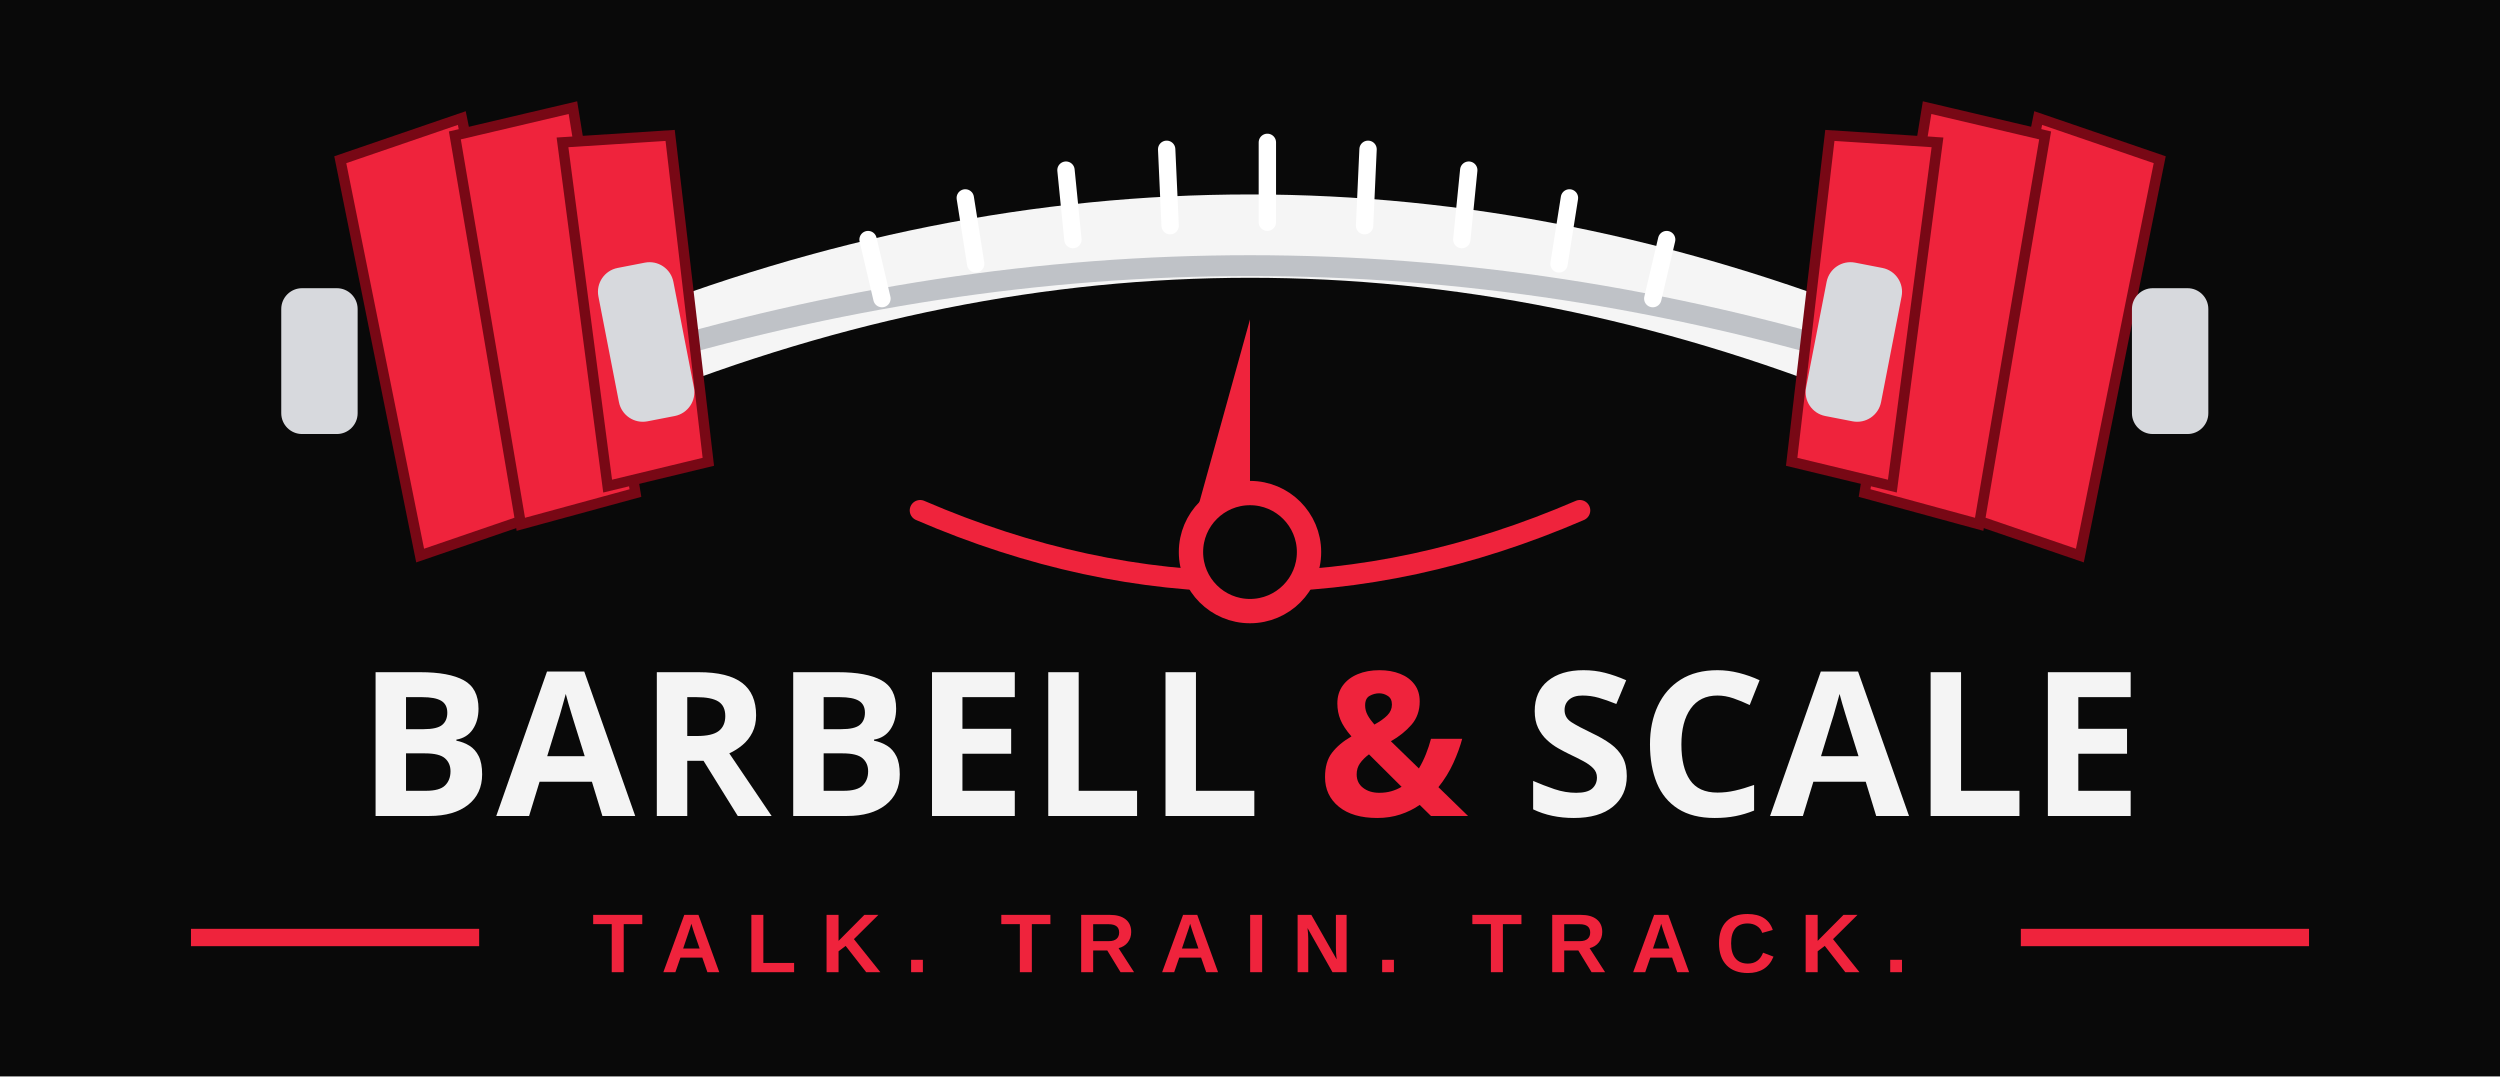
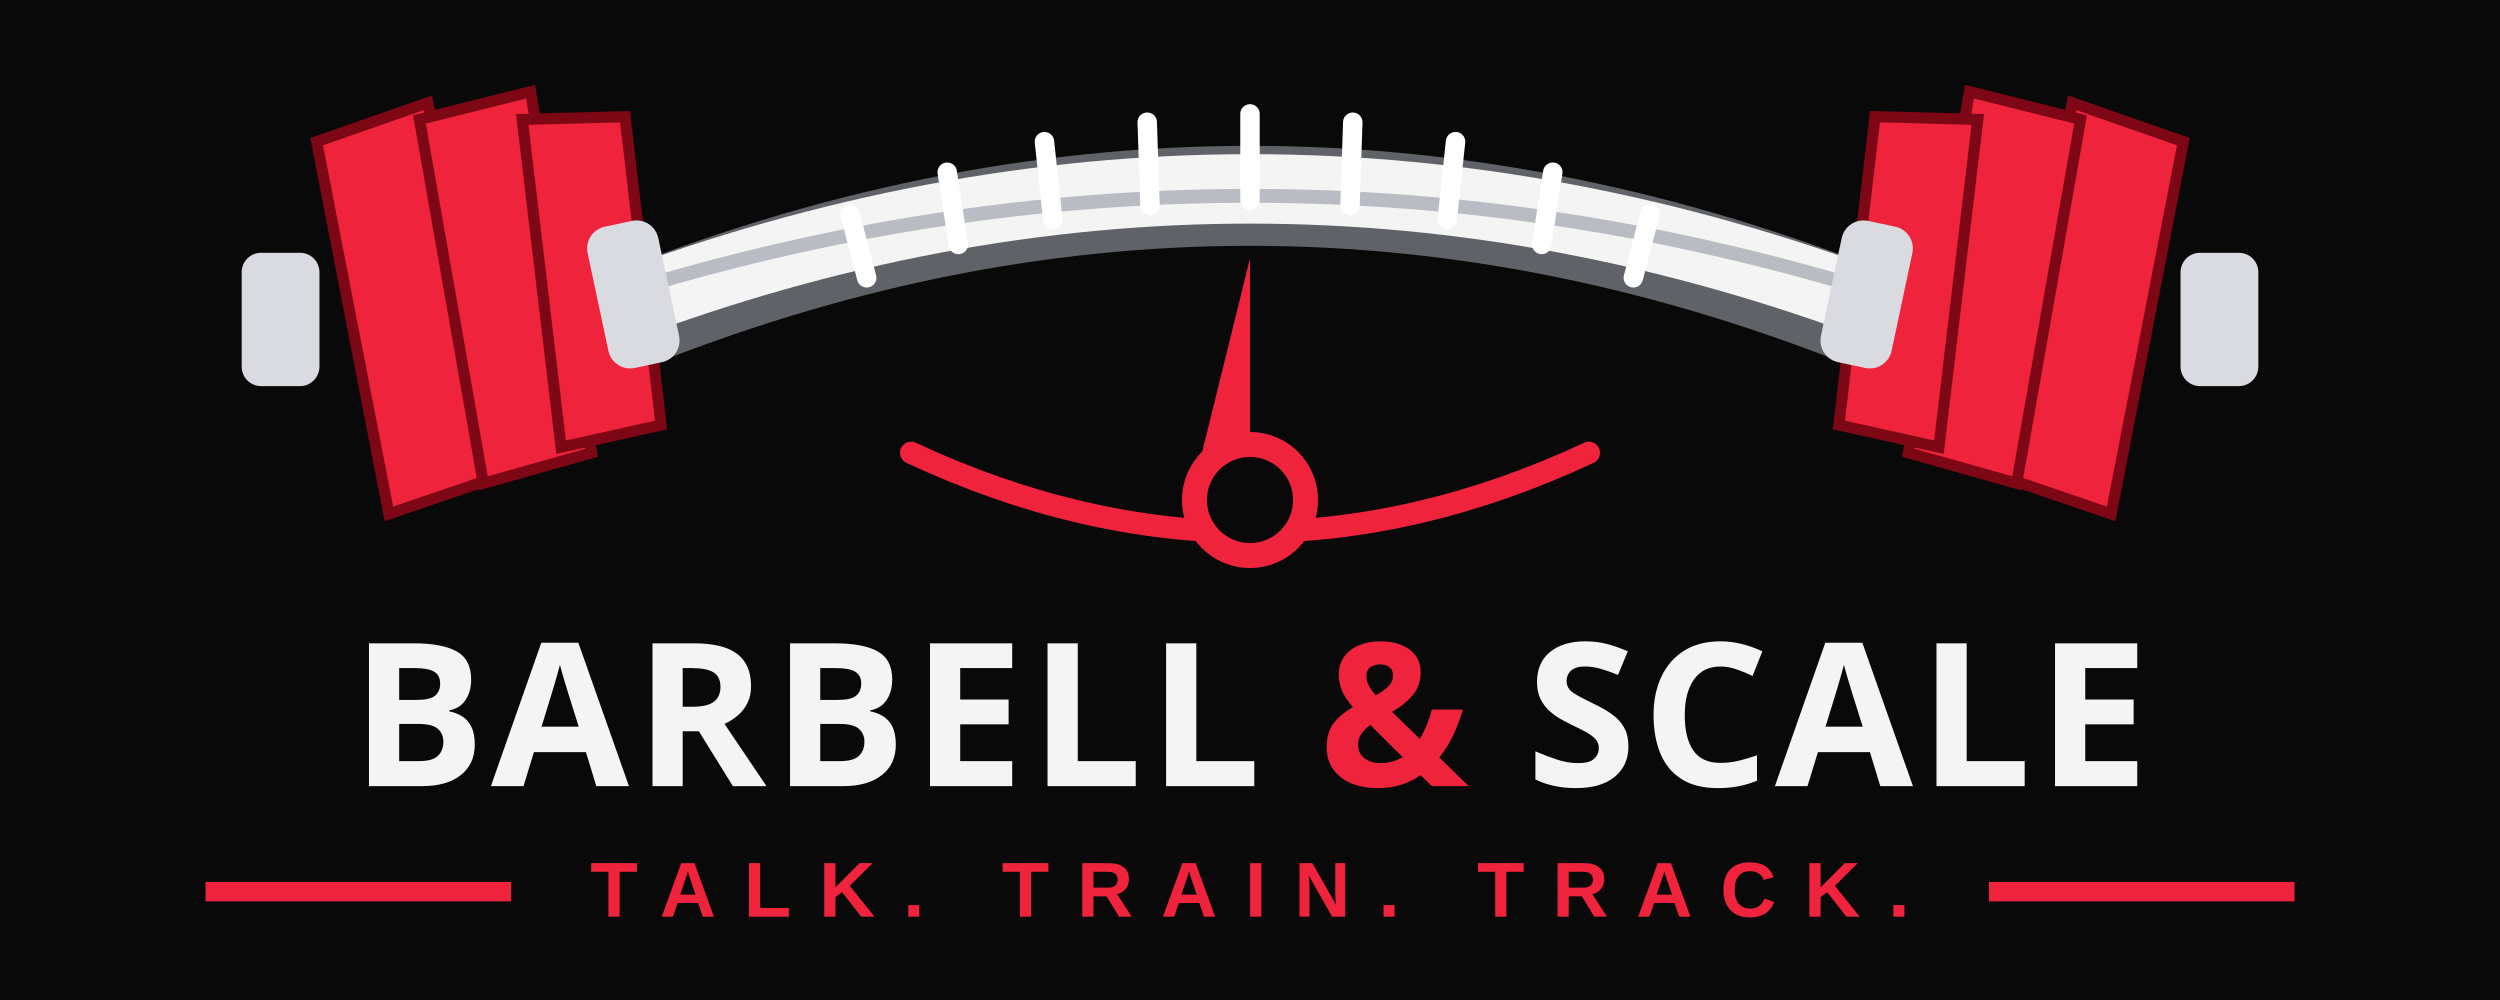
- <svg xmlns="http://www.w3.org/2000/svg" viewBox="0 0 720 310" role="img" aria-labelledby="title">
-   <rect width="720" height="310" fill="#090909" />
-   <g transform="translate(30 14)">
-     <path d="M150 90 Q330 18 510 90" fill="none" stroke="#f5f5f5" stroke-width="24" stroke-linecap="round" />
-     <path d="M150 90 Q330 35 510 90" fill="none" stroke="#bfc2c7" stroke-width="6" stroke-linecap="round" />
-     <g fill="#ef233c" stroke="#780815" stroke-width="3">
-       <path d="M68 32 L103 20 L126 134 L91 146 Z" />
-       <path d="M101 25 L135 17 L153 128 L120 137 Z" />
-       <path d="M132 27 L163 25 L174 119 L145 126 Z" />
-       <path d="M592 32 L557 20 L534 134 L569 146 Z" />
-       <path d="M559 25 L525 17 L507 128 L540 137 Z" />
-       <path d="M528 27 L497 25 L486 119 L515 126 Z" />
+ <svg xmlns="http://www.w3.org/2000/svg" viewBox="0 0 900 360" role="img" aria-labelledby="title desc">
+   <rect width="900" height="360" fill="#090909" />
+   <g transform="translate(42 12)">
+     <path d="M180 105 Q408 12 636 105" fill="none" stroke="#5f6267" stroke-width="36" stroke-linecap="round" />
+     <path d="M180 99 Q408 13 636 99" fill="none" stroke="#f4f4f5" stroke-width="25" stroke-linecap="round" />
+     <path d="M180 94 Q408 23 636 94" fill="none" stroke="#b9bcc2" stroke-width="5" stroke-linecap="round" />
+     <g fill="#ef233c" stroke="#7d0714" stroke-width="4">
+       <path d="M72 39 L112 25 L139 159 L98 173 Z" />
+       <path d="M109 31 L149 21 L171 151 L132 162 Z" />
+       <path d="M146 31 L183 30 L196 141 L160 149 Z" />
+       <path d="M744 39 L704 25 L677 159 L718 173 Z" />
+       <path d="M707 31 L667 21 L645 151 L684 162 Z" />
+       <path d="M670 31 L633 30 L620 141 L656 149 Z" />
    </g>
-     <g fill="#d7d9dd">
-       <rect x="51" y="69" width="22" height="42" rx="6" />
-       <rect x="584" y="69" width="22" height="42" rx="6" />
-       <rect x="145" y="62" width="22" height="45" rx="7" transform="rotate(-11 156 84)" />
-       <rect x="493" y="62" width="22" height="45" rx="7" transform="rotate(11 504 84)" />
+     <g fill="#d9dbe0">
+       <rect x="45" y="79" width="28" height="48" rx="7" />
+       <rect x="743" y="79" width="28" height="48" rx="7" />
+       <rect x="173" y="68" width="26" height="52" rx="8" transform="rotate(-12 186 94)" />
+       <rect x="617" y="68" width="26" height="52" rx="8" transform="rotate(12 630 94)" />
    </g>
-     <g stroke="#ffffff" stroke-width="5" stroke-linecap="round">
-       <path d="M224 72 L220 55" />
-       <path d="M251 62 L248 43" />
-       <path d="M279 55 L277 35" />
-       <path d="M307 51 L306 29" />
-       <path d="M335 50 L335 27" />
-       <path d="M363 51 L364 29" />
-       <path d="M391 55 L393 35" />
-       <path d="M419 62 L422 43" />
-       <path d="M446 72 L450 55" />
+     <g stroke="#fff" stroke-width="7" stroke-linecap="round">
+       <path d="M270 88 L264 65" />
+       <path d="M303 76 L299 50" />
+       <path d="M337 67 L334 39" />
+       <path d="M372 62 L371 32" />
+       <path d="M408 60 L408 29" />
+       <path d="M444 62 L445 32" />
+       <path d="M479 67 L482 39" />
+       <path d="M513 76 L517 50" />
+       <path d="M546 88 L552 65" />
    </g>
-     <path d="M235 133 Q330 174 425 133" fill="none" stroke="#ef233c" stroke-width="6" stroke-linecap="round" />
-     <path d="M330 145 L330 78 L312 143 Z" fill="#ef233c" />
-     <circle cx="330" cy="145" r="17" fill="#090909" stroke="#ef233c" stroke-width="7" />
+     <path d="M286 151 Q408 208 530 151" fill="none" stroke="#ef233c" stroke-width="8" stroke-linecap="round" />
+     <path d="M408 168 L408 81 L387 166 Z" fill="#ef233c" />
+     <circle cx="408" cy="168" r="20" fill="#090909" stroke="#ef233c" stroke-width="9" />
  </g>
-   <text x="360" y="235" text-anchor="middle" font-family="Arial Black,Impact,sans-serif" font-size="58" font-weight="900" fill="#f4f4f4" letter-spacing="1">BARBELL <tspan fill="#ef233c">&amp;</tspan> SCALE</text>
-   <line x1="55" y1="270" x2="138" y2="270" stroke="#ef233c" stroke-width="5" />
-   <line x1="582" y1="270" x2="665" y2="270" stroke="#ef233c" stroke-width="5" />
-   <text x="360" y="280" text-anchor="middle" font-family="Arial,Helvetica,sans-serif" font-size="24" font-weight="800" fill="#ef233c" letter-spacing="7">TALK. TRAIN. TRACK.</text>
+   <text x="450" y="283" text-anchor="middle" font-family="Impact,Arial Black,sans-serif" font-size="72" font-weight="900" fill="#f4f4f5" letter-spacing="2">BARBELL <tspan fill="#ef233c">&amp;</tspan> SCALE</text>
+   <line x1="74" y1="321" x2="184" y2="321" stroke="#ef233c" stroke-width="7" />
+   <line x1="716" y1="321" x2="826" y2="321" stroke="#ef233c" stroke-width="7" />
+   <text x="450" y="330" text-anchor="middle" font-family="Arial,Helvetica,sans-serif" font-size="28" font-weight="900" fill="#ef233c" letter-spacing="10">TALK. TRAIN. TRACK.</text>
</svg>
